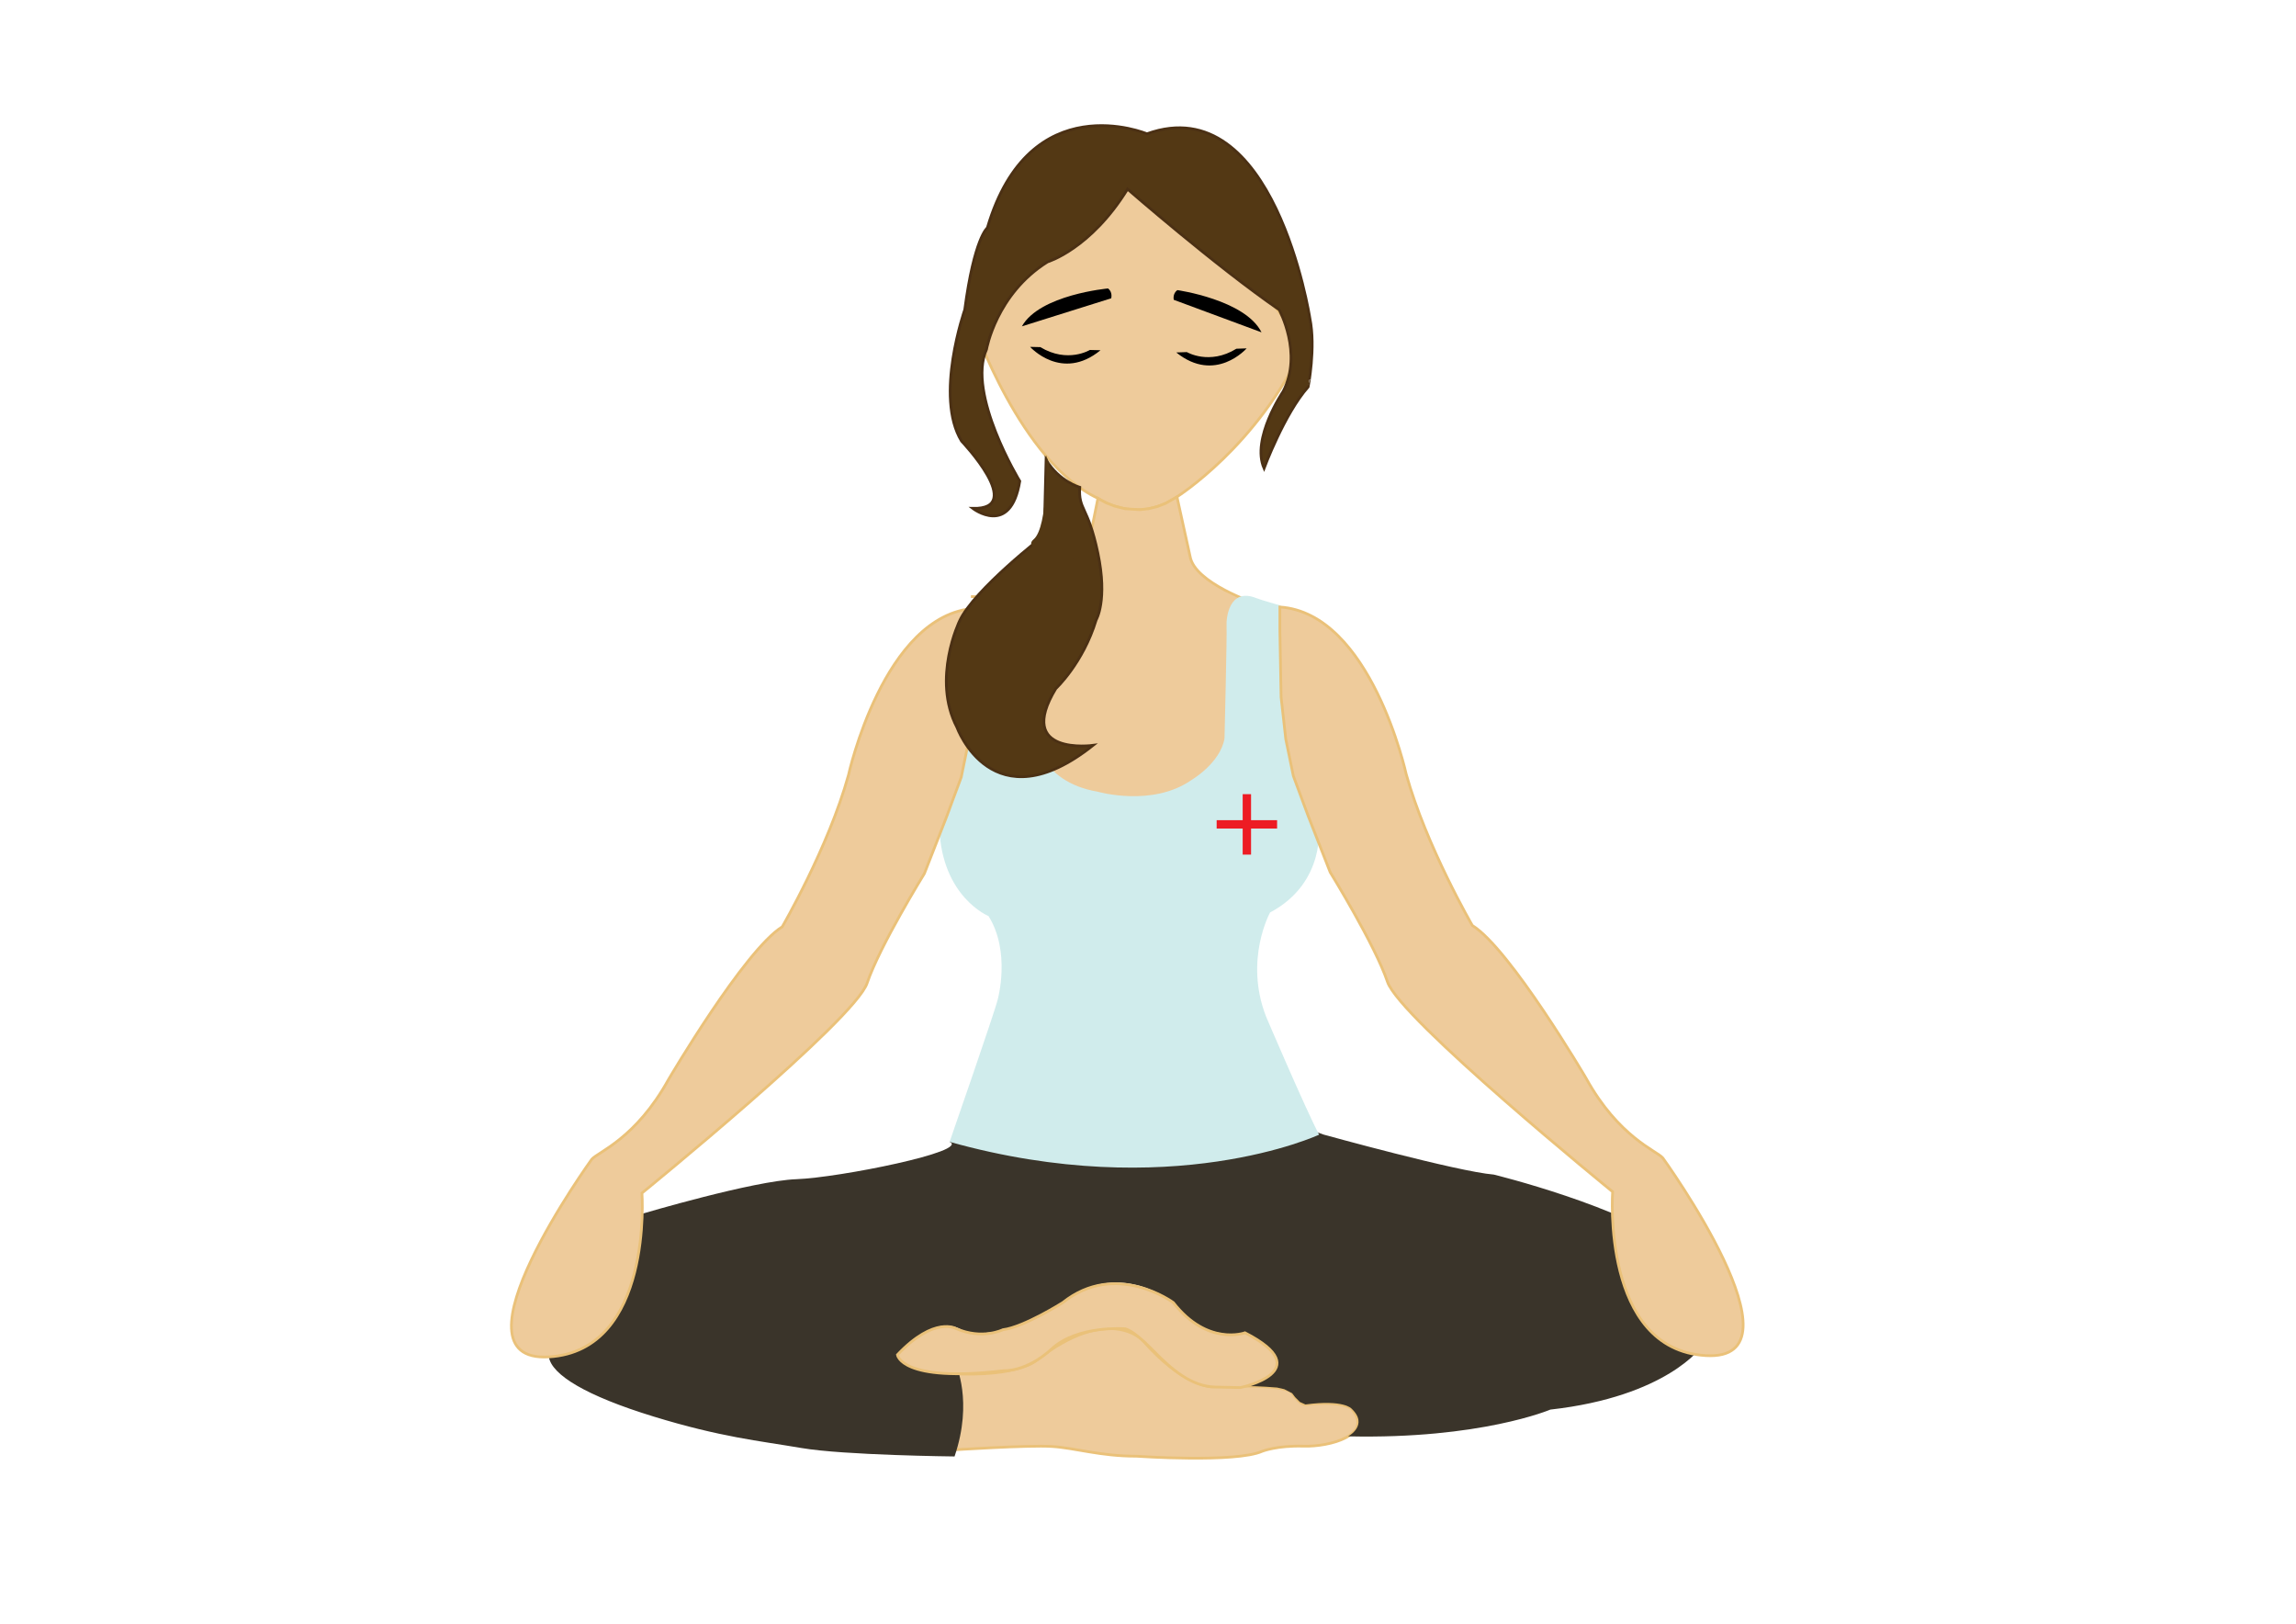
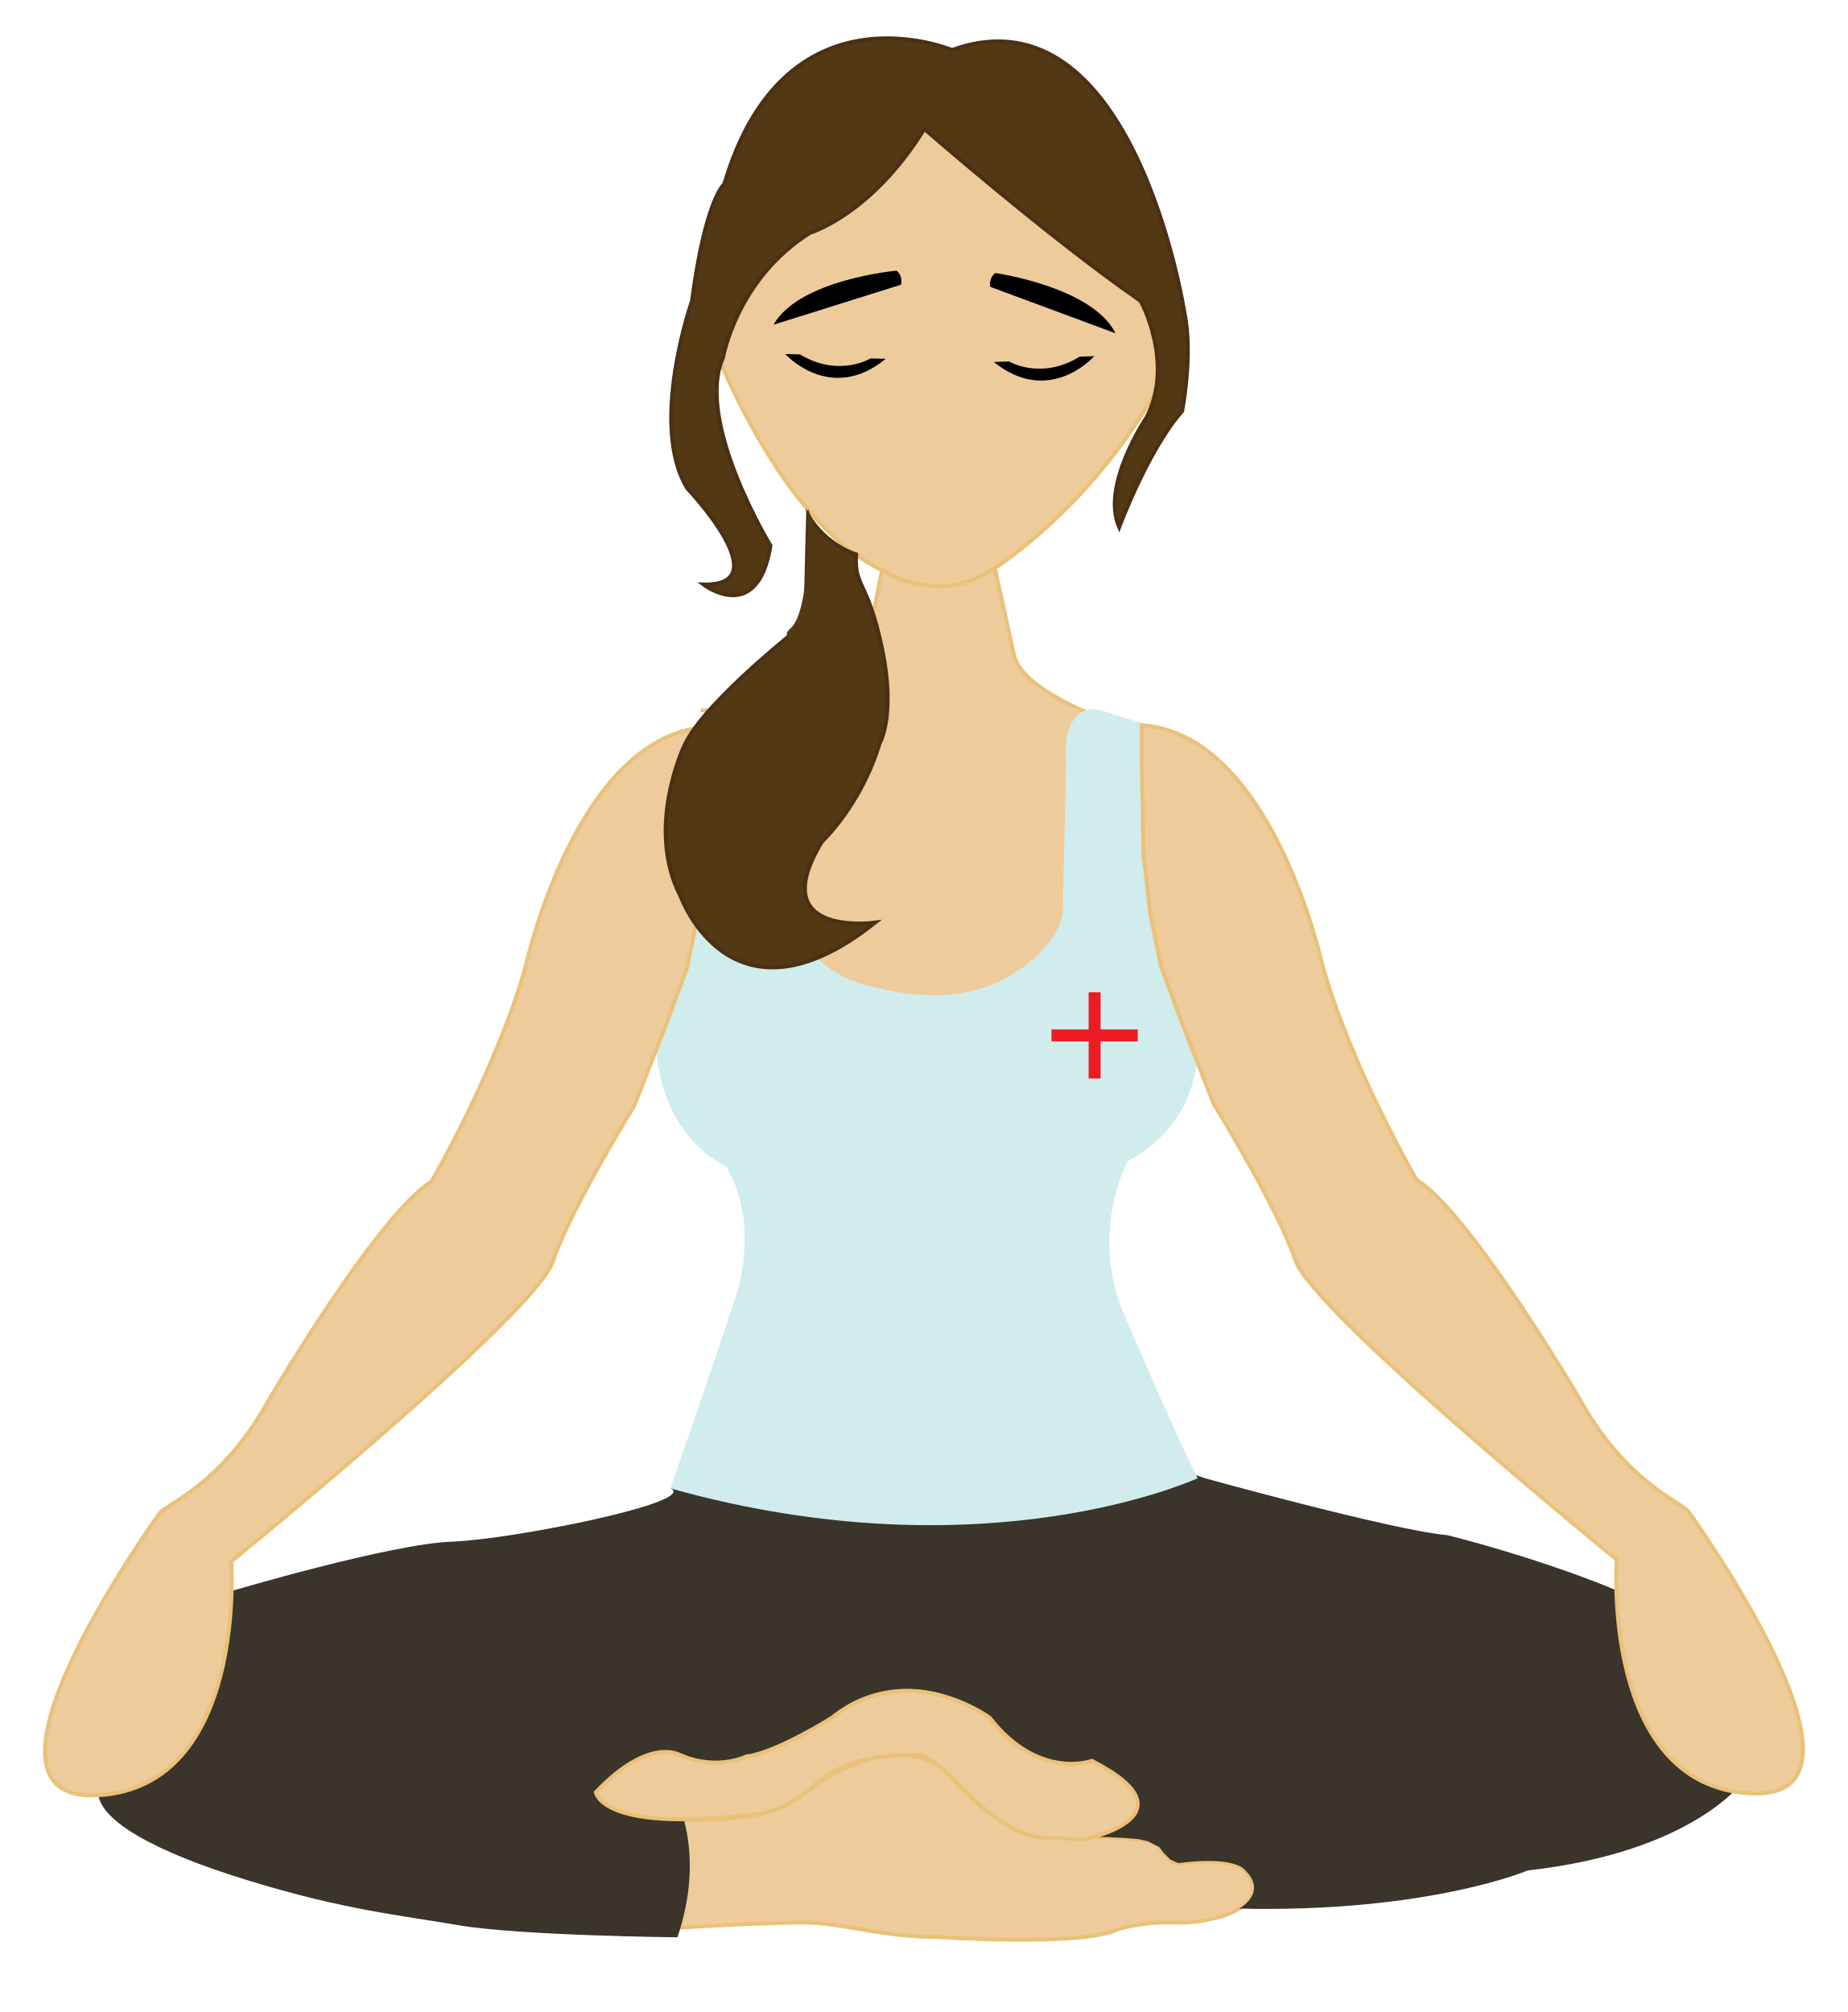
- <svg xmlns="http://www.w3.org/2000/svg" version="1.1" x="0px" y="0px" viewBox="0 0 841.89 595.28" style="enable-background:new 0 0 841.89 595.28;" xml:space="preserve">
+ <svg xmlns="http://www.w3.org/2000/svg" version="1.1" x="0px" y="0px" viewBox="0 0 474.71 516.94" style="enable-background:new 0 0 474.71 516.94;" xml:space="preserve">
  <style type="text/css">
	.st0{fill:#EECB9B;stroke:#EAC179;stroke-miterlimit:10;}
	.st1{fill:#EECB9B;}
	.st2{fill:#3A342A;}
	.st3{fill:#D0ECEC;}
	.st4{fill:#ED1C24;}
	.st5{fill:#533814;stroke:#4B3014;stroke-miterlimit:10;}
	.st6{fill:#533814;}
</style>
  <g id="wife">
    <g>
-       <path class="st0" d="M468.54,113.76c-0.29-0.95-51.36-50.1-51.36-50.1l-60.27,55.2c0,0,17.33,50.51,45.67,63.82    c0,0,13.93,9.8,28.99-0.54c0,0,29.76-18.72,46.42-55.35L468.54,113.76z" />
-       <path class="st0" d="M460.52,221.29c0,0-22.49-7.49-24.14-17.29l-4.81-21.85l-4.17,2.39l-3.07,1.19l-3.25,0.79l-3.14,0.34    l-5.41-0.35l-3.82-0.95l-3.17-1.24l-2.96-1.63l-3.59,17.87c0,0-7.82,20.2-42.97,18.15L460.52,221.29z" />
+       <path class="st0" d="M292.56,77.56c-0.29-0.95-51.36-50.1-51.36-50.1l-60.27,55.2c0,0,17.33,50.51,45.67,63.82    c0,0,13.93,9.8,28.99-0.54c0,0,29.76-18.72,46.42-55.35L292.56,77.56z" />
+       <path class="st0" d="M284.53,185.08c0,0-22.49-7.49-24.14-17.29l-4.81-21.85l-4.17,2.39l-3.07,1.19l-3.25,0.79l-3.14,0.34    l-5.41-0.35l-3.82-0.95l-3.17-1.24l-2.96-1.63L223,164.34c0,0-7.82,20.2-42.97,18.15L284.53,185.08z" />
    </g>
-     <path d="M403.53,128.4l-3.9-0.1c0,0-8.16,5-18.16-1.04l-3.76-0.09C377.71,127.16,389.3,140.09,403.53,128.4z" />
-     <path d="M431.31,129.22l3.89-0.14c0,0,8.21,4.91,18.15-1.23l3.76-0.13C457.11,127.72,445.65,140.77,431.31,129.22z" />
-     <path d="M406.31,105.75c0,0-25.04,2.25-31.61,13.89l32.75-10.28C407.45,109.35,408.08,107.17,406.31,105.75z" />
-     <path d="M431.7,106.36c0,0,24.89,3.52,30.87,15.48l-32.18-11.93C430.39,109.9,429.87,107.69,431.7,106.36z" />
-     <path class="st1" d="M436.28,323.24h-21.41c-19.37,0-35.08-15.71-35.08-35.08v-38.44c0-19.37,15.71-35.08,35.08-35.08h21.41   c19.37,0,35.08,15.71,35.08,35.08v38.44C471.36,307.54,455.65,323.24,436.28,323.24z" />
+     <path d="M227.55,92.19l-3.9-0.1c0,0-8.16,5-18.16-1.04l-3.76-0.09C201.73,90.96,213.32,103.88,227.55,92.19z" />
+     <path d="M255.32,93.01l3.89-0.14c0,0,8.21,4.91,18.15-1.23l3.76-0.13C281.13,91.52,269.67,104.56,255.32,93.01z" />
+     <path d="M230.33,69.54c0,0-25.04,2.25-31.61,13.89l32.75-10.28C231.46,73.14,232.1,70.96,230.33,69.54z" />
+     <path d="M255.72,70.15c0,0,24.89,3.52,30.87,15.48l-32.18-11.93C254.41,73.69,253.88,71.48,255.72,70.15z" />
+     <path class="st1" d="M260.3,287.04h-21.41c-19.37,0-35.08-15.71-35.08-35.08v-38.44c0-19.37,15.71-35.08,35.08-35.08h21.41   c19.37,0,35.08,15.71,35.08,35.08v38.44C295.38,271.33,279.67,287.04,260.3,287.04z" />
  </g>
  <g id="foot">
-     <path class="st0" d="M348.58,531.61c0,0,28.53-1.88,37.17-1.31c8.63,0.56,17.64,3.57,30.97,3.57c0,0,36.6,2.52,46.18-1.84   c0,0,5.44-2.13,15.02-1.84s26.09-4.02,17.64-13.78c0,0-3.38-3-16.89-1.5c0,0-1.69,0.38-4.88-4.13c0,0,0.17-3.6-29.67-2.36   c0,0-10.63-0.33-25.11-17.01c0,0-12.36-13.57-39.04,7.4c0,0-6.6,5.95-30.63,4.83C325.31,502.51,348.58,531.61,348.58,531.61z" />
+     <path class="st0" d="M172.6,495.4c0,0,28.53-1.88,37.17-1.31c8.63,0.56,17.64,3.57,30.97,3.57c0,0,36.6,2.52,46.18-1.84   c0,0,5.44-2.13,15.02-1.84s26.09-4.02,17.64-13.78c0,0-3.38-3-16.89-1.5c0,0-1.69,0.38-4.88-4.13c0,0,0.17-3.6-29.67-2.36   c0,0-10.63-0.33-25.11-17.01c0,0-12.36-13.57-39.04,7.4c0,0-6.6,5.95-30.63,4.83C149.32,466.31,172.6,495.4,172.6,495.4z" />
  </g>
  <g id="pants">
-     <path class="st2" d="M348.21,418.61l57.25-31.16l79.96,28.53c0,0,48.8,13.51,62.32,14.64c0,0,47.68,11.64,67.95,27.41   c20.27,15.77,8.26,35.66,8.26,35.66s-12.67,18.3-55.47,23.09c0,0-25.57,10.9-74.16,9.81c0,0,7.72-4.09,1.24-10.19   c0,0-2.82-3.38-16.89-1.5l-2.02-0.91l-1.74-1.75l-1.12-1.47l-2.89-1.48l-2.62-0.59l-4.13-0.3l-3.78-0.18l-4.64-0.07   c0,0-1.78-11.37,0.8-19.53c0,0-14.59,4.18-26.28-11.07c0,0-19.22-15.75-39.03-1.14c-19.81,14.61-35.27,12.43-36.86,11.97   c-1.59-0.46-6.34-5.13-14.99,0.09c0,0-5.88,2.78-10.29,8.23c0,0,9.24,5.44,21.35,3.47c0,0,6.48,13.51-0.42,33.79   c0,0-40.54-0.42-56.17-3.1c-15.63-2.67-29.42-3.94-54.2-11.54c-24.78-7.6-37.35-15.3-38.39-21.87   c-1.03-6.57-21.7-43.75,34.25-52.47c0,0,40.74-12.1,56.51-12.67C307.76,431.75,355.72,422.08,348.21,418.61z" />
+     <path class="st2" d="M172.23,382.4l57.25-31.16l79.96,28.53c0,0,48.8,13.51,62.32,14.64c0,0,47.68,11.64,67.95,27.41   c20.27,15.77,8.26,35.66,8.26,35.66s-12.67,18.3-55.47,23.09c0,0-25.57,10.9-74.16,9.81c0,0,7.72-4.09,1.24-10.19   c0,0-2.82-3.38-16.89-1.5l-2.02-0.91l-1.74-1.75l-1.12-1.47l-2.89-1.48l-2.62-0.59l-4.13-0.3l-3.78-0.18l-4.64-0.07   c0,0-1.78-11.37,0.8-19.53c0,0-14.59,4.18-26.28-11.07c0,0-19.22-15.75-39.03-1.14c-19.81,14.61-35.27,12.43-36.86,11.97   s-6.34-5.13-14.99,0.09c0,0-5.88,2.78-10.29,8.23c0,0,9.24,5.44,21.35,3.47c0,0,6.48,13.51-0.42,33.79c0,0-40.54-0.42-56.17-3.1   c-15.63-2.67-29.42-3.94-54.2-11.54s-37.35-15.3-38.39-21.87c-1.03-6.57-21.7-43.75,34.25-52.47c0,0,40.74-12.1,56.51-12.67   C131.77,395.54,179.73,385.87,172.23,382.4z" />
  </g>
  <g id="top">
-     <path class="st3" d="M357.4,223.02c0,0,17.41-8.45,19.5,0c0,0,4.16,15.02,2.28,45.99c0,0,1.42,17.52,23.33,21.24   c0,0,20.03,5.79,34.48-4.35c0,0,10.51-6.19,12.01-15.2c0,0,0.94-37.92,0.75-41.11c-0.19-3.19,1.02-14.27,10.89-10.32   c1.88,0.75,8.63,2.63,8.63,2.63s2.25,0.56,1.88,4.88c-0.38,4.32,0.04,28.39,0.04,28.39s-0.04,32.99,12.35,47.07   c0,0,3,21.21-17.83,32.29c0,0-9.57,17.27-1.5,38.1c0,0,14.75,34.54,19.48,43.36c0,0-54.4,25.34-135.49,2.63   c0,0,16.52-47.49,17.64-52.18c0,0,4.88-17.46-3.38-30.6c0,0-17.08-6.95-18.02-32.29C344.45,303.54,359.75,287.12,357.4,223.02z" />
-     <path class="st0" d="M456.51,488.62c0,0-13.7,5.07-26.28-11.07c0,0-21.02-15.58-40.54,0c0,0-14.27,9.01-21.96,9.95   c0,0-7.51,3.75-17.08-0.38c0,0-7.88-4.88-21.59,9.57c0,0,1.31,10.32,39.04,5.82c0,0,8.26,0.56,17.64-8.07   c9.39-8.63,26.65-7.3,26.65-7.3s2.63-0.02,9.95,7.49s14.45,13.7,23.46,13.89c9.01,0.19,9.01,0.19,9.01,0.19   S483.92,502.7,456.51,488.62z" />
+     <path class="st3" d="M181.42,186.81c0,0,17.41-8.45,19.5,0c0,0,4.16,15.02,2.28,45.99c0,0,1.42,17.52,23.33,21.24   c0,0,20.03,5.79,34.48-4.35c0,0,10.51-6.19,12.01-15.2c0,0,0.94-37.92,0.75-41.11s1.02-14.27,10.89-10.32   c1.88,0.75,8.63,2.63,8.63,2.63s2.25,0.56,1.88,4.88c-0.38,4.32,0.04,28.39,0.04,28.39s-0.04,32.99,12.35,47.07   c0,0,3,21.21-17.83,32.29c0,0-9.57,17.27-1.5,38.1c0,0,14.75,34.54,19.48,43.36c0,0-54.4,25.34-135.49,2.63   c0,0,16.52-47.49,17.64-52.18c0,0,4.88-17.46-3.38-30.6c0,0-17.08-6.95-18.02-32.29C168.47,267.34,183.77,250.91,181.42,186.81z" />
+     <path class="st0" d="M280.53,452.41c0,0-13.7,5.07-26.28-11.07c0,0-21.02-15.58-40.54,0c0,0-14.27,9.01-21.96,9.95   c0,0-7.51,3.75-17.08-0.38c0,0-7.88-4.88-21.59,9.57c0,0,1.31,10.32,39.04,5.82c0,0,8.26,0.56,17.64-8.07   c9.39-8.63,26.65-7.3,26.65-7.3s2.63-0.02,9.95,7.49c7.32,7.51,14.45,13.7,23.46,13.89c9.01,0.19,9.01,0.19,9.01,0.19   S307.94,466.49,280.53,452.41z" />
    <g>
-       <rect x="446.12" y="300.69" class="st4" width="22.16" height="3.07" />
-       <rect x="446.12" y="300.69" transform="matrix(-1.836970e-16 1 -1 -1.836970e-16 759.4236 -154.9626)" class="st4" width="22.16" height="3.07" />
+       <rect x="270.13" y="264.49" class="st4" width="22.16" height="3.07" />
+       <rect x="270.13" y="264.49" transform="matrix(-1.836970e-16 1 -1 -1.836970e-16 547.2336 -15.1887)" class="st4" width="22.16" height="3.07" />
    </g>
  </g>
  <g id="arms">
-     <path class="st0" d="M217,424.99c2.25-2.63,16.14-7.51,28.16-29.28c0,0,27.78-47.3,41.67-55.94c0,0,16.91-29.09,24.25-55.48   c0,0,12.91-59.02,46.32-61.27v8.26l-0.45,24.8l-1.72,15.38l-2.77,13.49l-5.39,14.54l-8.12,20.77c0,0-16.45,26.65-21,40.17   c-4.55,13.52-82.56,76.96-82.56,76.96s4.14,57.81-34.15,60.07C162.94,499.7,217,424.99,217,424.99z" />
-     <path class="st0" d="M609.7,424.51c-2.25-2.63-16.14-7.51-28.16-29.28c0,0-27.78-47.3-41.67-55.94c0,0-16.91-29.09-24.25-55.48   c0,0-12.91-59.02-46.32-61.27v8.26l0.45,24.8l1.72,15.38l2.77,13.49l5.39,14.54l8.12,20.77c0,0,16.45,26.65,21,40.17   c4.55,13.52,82.56,76.96,82.56,76.96s-4.14,57.81,34.15,60.07S609.7,424.51,609.7,424.51z" />
+     <path class="st0" d="M41.02,388.78c2.25-2.63,16.14-7.51,28.16-29.28c0,0,27.78-47.3,41.67-55.94c0,0,16.91-29.09,24.25-55.48   c0,0,12.91-59.02,46.32-61.27v8.26l-0.45,24.8l-1.72,15.38l-2.77,13.49l-5.39,14.54l-8.12,20.77c0,0-16.45,26.65-21,40.17   c-4.55,13.52-82.56,76.96-82.56,76.96s4.14,57.81-34.15,60.07S41.02,388.78,41.02,388.78z" />
+     <path class="st0" d="M433.72,388.3c-2.25-2.63-16.14-7.51-28.16-29.28c0,0-27.78-47.3-41.67-55.94c0,0-16.91-29.09-24.25-55.48   c0,0-12.91-59.02-46.32-61.27v8.26l0.45,24.8l1.72,15.38l2.77,13.49l5.39,14.54l8.12,20.77c0,0,16.45,26.65,21,40.17   c4.55,13.52,82.56,76.96,82.56,76.96s-4.14,57.81,34.15,60.07S433.72,388.3,433.72,388.3z" />
  </g>
  <g id="hair">
-     <path class="st5" d="M480.3,116.68c0,0-13.03-84.43-59.75-67.63c0,0-43.02-18.08-58.5,34.46c0,0-4.82,3.66-8.3,30.03   c0,0-11.18,31.85-1.19,48.16c0,0,23.95,25.16,4.11,24.67c0,0,13.91,10.74,17.26-9.97c0,0-19.52-31.98-12.19-48.34   c0,0,3.49-20.23,22.37-32.05c0,0,15.72-4.64,29.33-26.68c0,0,32.37,28.21,55.6,44.22c0,0,8.74,15.97,1.46,29.96   c0,0-11.77,17.35-7,28.18c0,0,7.43-19.98,16.17-29.84C479.68,141.86,482.52,127.39,480.3,116.68z" />
-     <path class="st5" d="M395.92,178.64c0,0-7.51-2.08-12.35-10.07l-0.69,27.7c0,0-25.69,19.84-31.02,31.36c0,0-10.29,21.16-0.97,39.03   c0,0,12.97,35.92,49.92,6.59c0,0-28.76,4.01-13.66-20.81c0,0,10-9.31,14.8-25.2c0,0,4.27-7.09,0.61-24.5   S395.4,187.13,395.92,178.64z" />
-     <path class="st6" d="M383.62,166.89c0,0,0.87,26.24-4.64,30.86c-5.51,4.62,16.91,7.56,16.91,7.56L383.62,166.89z" />
+     <path class="st5" d="M304.32,80.47c0,0-13.03-84.43-59.75-67.63c0,0-43.02-18.08-58.5,34.46c0,0-4.82,3.66-8.3,30.03   c0,0-11.18,31.85-1.19,48.16c0,0,23.95,25.16,4.11,24.67c0,0,13.91,10.74,17.26-9.97c0,0-19.52-31.98-12.19-48.34   c0,0,3.49-20.23,22.37-32.05c0,0,15.72-4.64,29.33-26.68c0,0,32.37,28.21,55.6,44.22c0,0,8.74,15.97,1.46,29.96   c0,0-11.77,17.35-7,28.18c0,0,7.43-19.98,16.17-29.84C303.7,105.65,306.54,91.18,304.32,80.47z" />
+     <path class="st5" d="M219.94,142.43c0,0-7.51-2.08-12.35-10.07l-0.69,27.7c0,0-25.69,19.84-31.02,31.36c0,0-10.29,21.16-0.97,39.03   c0,0,12.97,35.92,49.92,6.59c0,0-28.76,4.01-13.66-20.81c0,0,10-9.31,14.8-25.2c0,0,4.27-7.09,0.61-24.5   C222.93,149.12,219.42,150.92,219.94,142.43z" />
+     <path class="st6" d="M207.63,130.68c0,0,0.87,26.24-4.64,30.86c-5.51,4.62,16.91,7.56,16.91,7.56L207.63,130.68z" />
  </g>
</svg>
